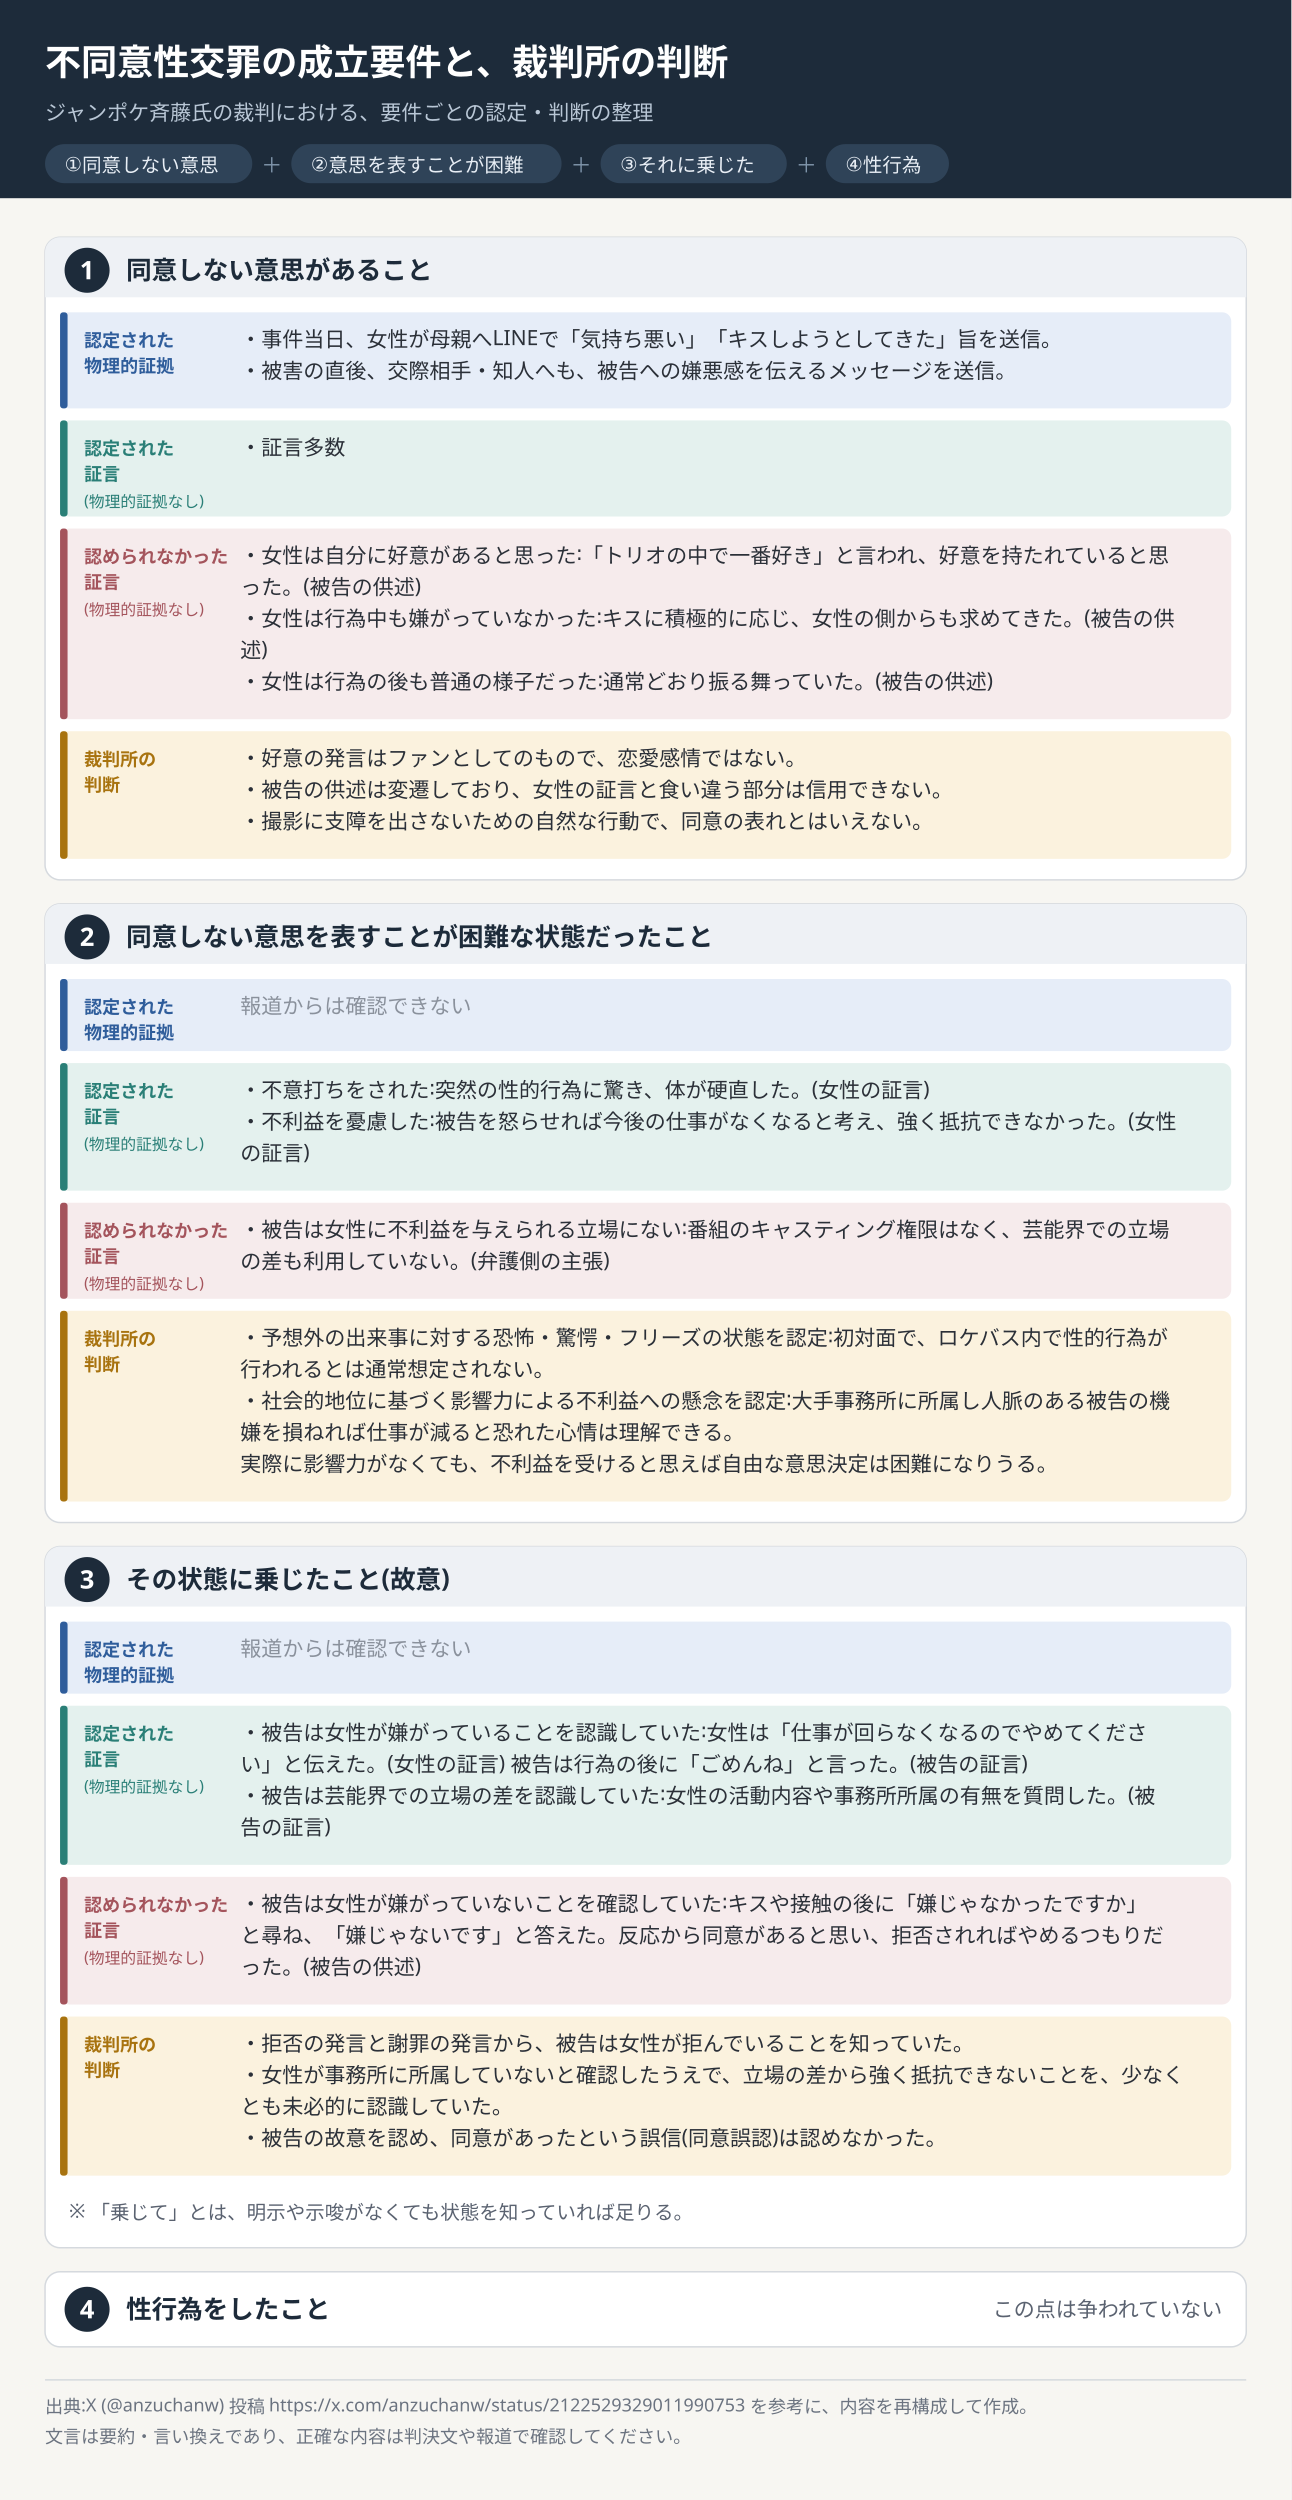
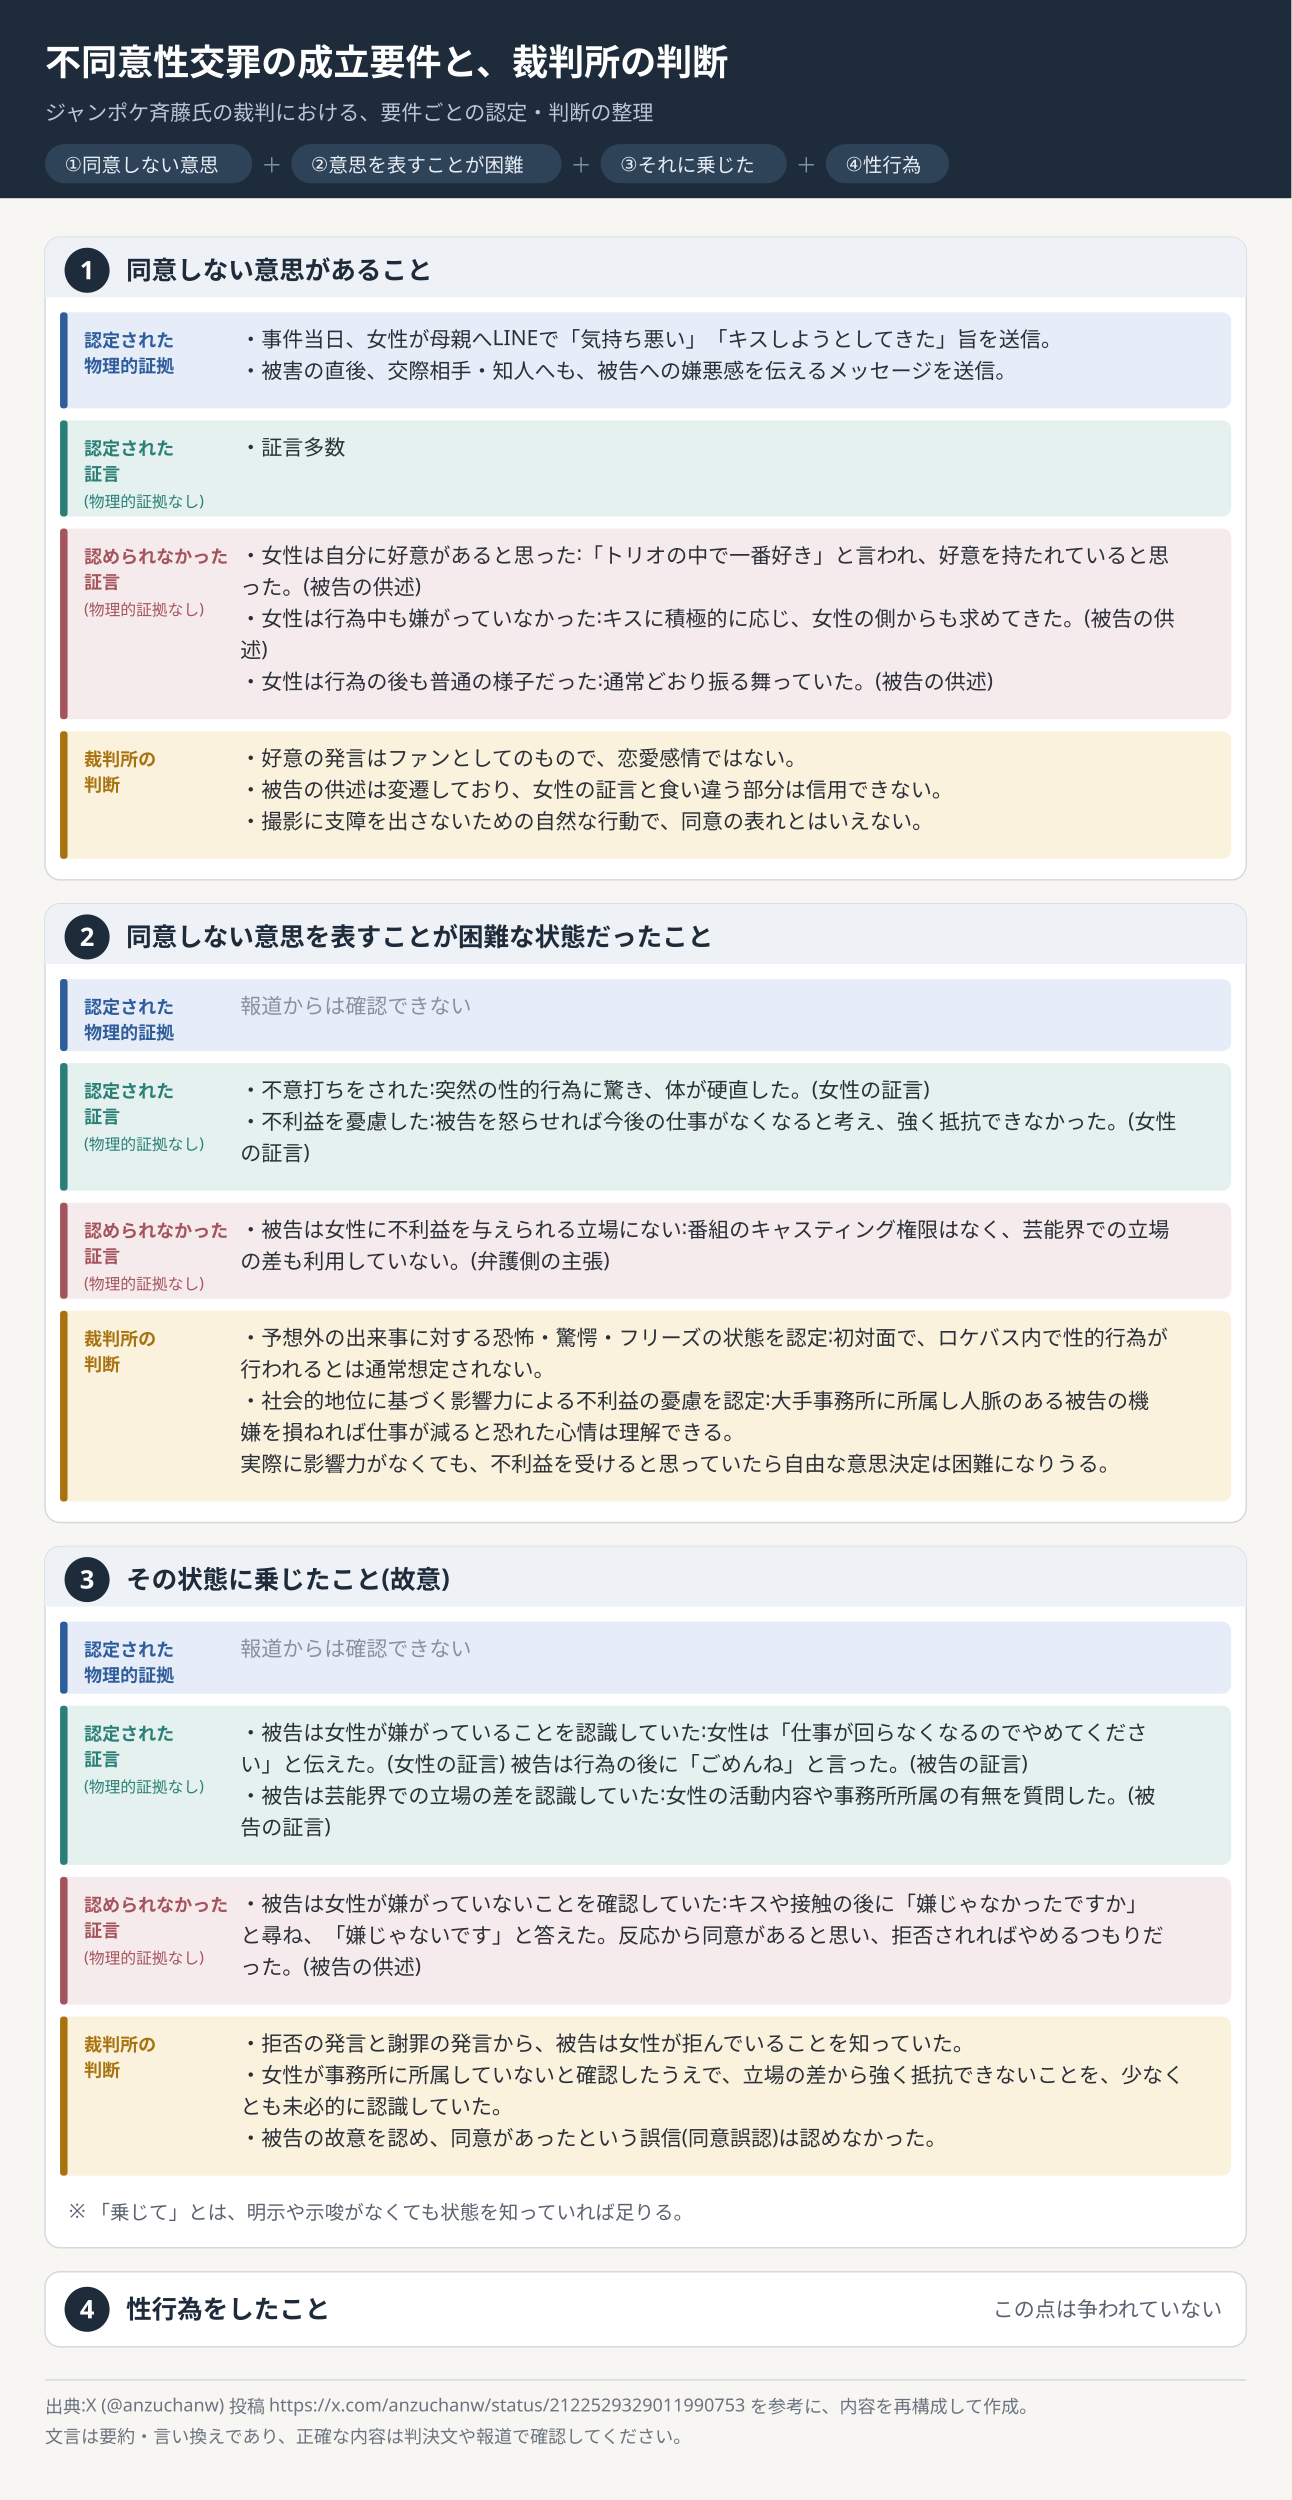
<svg xmlns="http://www.w3.org/2000/svg" viewBox="0 0 860 1665" width="860" height="1665" font-family="'Hiragino Sans','Yu Gothic','Noto Sans JP','Meiryo',sans-serif" role="img" aria-label="不同意性交罪の成立要件と裁判所の判断の整理図">
  <rect width="860" height="1665" fill="#f7f6f2" />
  <rect x="0" y="0" width="860" height="132" fill="#1d2b3a" />
  <text x="30" y="50" font-size="24" font-weight="700" fill="#fff">不同意性交罪の成立要件と、裁判所の判断</text>
  <text x="30" y="80" font-size="14" fill="#b9c7d6">ジャンポケ斉藤氏の裁判における、要件ごとの認定・判断の整理</text>
  <rect x="30" y="96" width="138" height="26" rx="13" fill="#2f4358" />
  <text x="43" y="114" font-size="13" fill="#e8eef5">①同意しない意思</text>
  <text x="174" y="115" font-size="14" fill="#7f95ab">＋</text>
  <rect x="194" y="96" width="180" height="26" rx="13" fill="#2f4358" />
  <text x="207" y="114" font-size="13" fill="#e8eef5">②意思を表すことが困難</text>
  <text x="380" y="115" font-size="14" fill="#7f95ab">＋</text>
  <rect x="400" y="96" width="124" height="26" rx="13" fill="#2f4358" />
  <text x="413" y="114" font-size="13" fill="#e8eef5">③それに乗じた</text>
  <text x="530" y="115" font-size="14" fill="#7f95ab">＋</text>
  <rect x="550" y="96" width="82" height="26" rx="13" fill="#2f4358" />
  <text x="563" y="114" font-size="13" fill="#e8eef5">④性行為</text>
  <rect x="30" y="158" width="800" height="428" rx="10" fill="#fff" stroke="#d5d9de" />
  <path d="M30 168 a10 10 0 0 1 10 -10 h780 a10 10 0 0 1 10 10 v30 h-800 z" fill="#eef1f5" />
  <circle cx="58" cy="180" r="15" fill="#1d2b3a" />
  <text x="58" y="186" font-size="17" font-weight="700" fill="#fff" text-anchor="middle">1</text>
  <text x="84" y="186" font-size="17" font-weight="700" fill="#1d2b3a">同意しない意思があること</text>
  <rect x="40" y="208" width="780" height="64" rx="6" fill="#e6edf8" />
  <rect x="40" y="208" width="5" height="64" rx="2" fill="#2f5d9b" />
  <text x="56" y="231" font-size="12" font-weight="700" fill="#2f5d9b">認定された</text>
  <text x="56" y="248" font-size="12" font-weight="700" fill="#2f5d9b">物理的証拠</text>
  <text x="160" y="231" font-size="14" fill="#2b3038">・事件当日、女性が母親へLINEで「気持ち悪い」「キスしようとしてきた」旨を送信。</text>
  <text x="160" y="252" font-size="14" fill="#2b3038">・被害の直後、交際相手・知人へも、被告への嫌悪感を伝えるメッセージを送信。</text>
  <rect x="40" y="280" width="780" height="64" rx="6" fill="#e4f1ee" />
  <rect x="40" y="280" width="5" height="64" rx="2" fill="#2a7f77" />
  <text x="56" y="303" font-size="12" font-weight="700" fill="#2a7f77">認定された</text>
  <text x="56" y="320" font-size="12" font-weight="700" fill="#2a7f77">証言</text>
  <text x="56" y="337" font-size="10.5" fill="#2a7f77">(物理的証拠なし)</text>
  <text x="160" y="303" font-size="14" fill="#2b3038">・証言多数</text>
  <rect x="40" y="352" width="780" height="127" rx="6" fill="#f6ebec" />
  <rect x="40" y="352" width="5" height="127" rx="2" fill="#a4545c" />
  <text x="56" y="375" font-size="12" font-weight="700" fill="#a4545c">認められなかった</text>
  <text x="56" y="392" font-size="12" font-weight="700" fill="#a4545c">証言</text>
  <text x="56" y="409" font-size="10.5" fill="#a4545c">(物理的証拠なし)</text>
  <text x="160" y="375" font-size="14" fill="#2b3038">・女性は自分に好意があると思った∶「トリオの中で一番好き」と言われ、好意を持たれていると思</text>
  <text x="160" y="396" font-size="14" fill="#2b3038">　った。(被告の供述)</text>
  <text x="160" y="417" font-size="14" fill="#2b3038">・女性は行為中も嫌がっていなかった∶キスに積極的に応じ、女性の側からも求めてきた。(被告の供</text>
  <text x="160" y="438" font-size="14" fill="#2b3038">　述)</text>
  <text x="160" y="459" font-size="14" fill="#2b3038">・女性は行為の後も普通の様子だった∶通常どおり振る舞っていた。(被告の供述)</text>
  <rect x="40" y="487" width="780" height="85" rx="6" fill="#fbf2de" />
  <rect x="40" y="487" width="5" height="85" rx="2" fill="#a8730f" />
  <text x="56" y="510" font-size="12" font-weight="700" fill="#a8730f">裁判所の</text>
  <text x="56" y="527" font-size="12" font-weight="700" fill="#a8730f">判断</text>
  <text x="160" y="510" font-size="14" fill="#2b3038">・好意の発言はファンとしてのもので、恋愛感情ではない。</text>
  <text x="160" y="531" font-size="14" fill="#2b3038">・被告の供述は変遷しており、女性の証言と食い違う部分は信用できない。</text>
  <text x="160" y="552" font-size="14" fill="#2b3038">・撮影に支障を出さないための自然な行動で、同意の表れとはいえない。</text>
  <rect x="30" y="602" width="800" height="412" rx="10" fill="#fff" stroke="#d5d9de" />
  <path d="M30 612 a10 10 0 0 1 10 -10 h780 a10 10 0 0 1 10 10 v30 h-800 z" fill="#eef1f5" />
  <circle cx="58" cy="624" r="15" fill="#1d2b3a" />
  <text x="58" y="630" font-size="17" font-weight="700" fill="#fff" text-anchor="middle">2</text>
  <text x="84" y="630" font-size="17" font-weight="700" fill="#1d2b3a">同意しない意思を表すことが困難な状態だったこと</text>
  <rect x="40" y="652" width="780" height="48" rx="6" fill="#e6edf8" />
  <rect x="40" y="652" width="5" height="48" rx="2" fill="#2f5d9b" />
  <text x="56" y="675" font-size="12" font-weight="700" fill="#2f5d9b">認定された</text>
  <text x="56" y="692" font-size="12" font-weight="700" fill="#2f5d9b">物理的証拠</text>
  <text x="160" y="675" font-size="14" fill="#8a919c">報道からは確認できない</text>
  <rect x="40" y="708" width="780" height="85" rx="6" fill="#e4f1ee" />
  <rect x="40" y="708" width="5" height="85" rx="2" fill="#2a7f77" />
  <text x="56" y="731" font-size="12" font-weight="700" fill="#2a7f77">認定された</text>
  <text x="56" y="748" font-size="12" font-weight="700" fill="#2a7f77">証言</text>
  <text x="56" y="765" font-size="10.5" fill="#2a7f77">(物理的証拠なし)</text>
  <text x="160" y="731" font-size="14" fill="#2b3038">・不意打ちをされた∶突然の性的行為に驚き、体が硬直した。(女性の証言)</text>
  <text x="160" y="752" font-size="14" fill="#2b3038">・不利益を憂慮した∶被告を怒らせれば今後の仕事がなくなると考え、強く抵抗できなかった。(女性</text>
  <text x="160" y="773" font-size="14" fill="#2b3038">　の証言)</text>
  <rect x="40" y="801" width="780" height="64" rx="6" fill="#f6ebec" />
  <rect x="40" y="801" width="5" height="64" rx="2" fill="#a4545c" />
  <text x="56" y="824" font-size="12" font-weight="700" fill="#a4545c">認められなかった</text>
  <text x="56" y="841" font-size="12" font-weight="700" fill="#a4545c">証言</text>
  <text x="56" y="858" font-size="10.5" fill="#a4545c">(物理的証拠なし)</text>
  <text x="160" y="824" font-size="14" fill="#2b3038">・被告は女性に不利益を与えられる立場にない∶番組のキャスティング権限はなく、芸能界での立場</text>
  <text x="160" y="845" font-size="14" fill="#2b3038">　の差も利用していない。(弁護側の主張)</text>
  <rect x="40" y="873" width="780" height="127" rx="6" fill="#fbf2de" />
  <rect x="40" y="873" width="5" height="127" rx="2" fill="#a8730f" />
  <text x="56" y="896" font-size="12" font-weight="700" fill="#a8730f">裁判所の</text>
  <text x="56" y="913" font-size="12" font-weight="700" fill="#a8730f">判断</text>
  <text x="160" y="896" font-size="14" fill="#2b3038">・予想外の出来事に対する恐怖・驚愕・フリーズの状態を認定∶初対面で、ロケバス内で性的行為が</text>
  <text x="160" y="917" font-size="14" fill="#2b3038">　行われるとは通常想定されない。</text>
-   <text x="160" y="938" font-size="14" fill="#2b3038">・社会的地位に基づく影響力による不利益への懸念を認定∶大手事務所に所属し人脈のある被告の機</text>
+   <text x="160" y="938" font-size="14" fill="#2b3038">・社会的地位に基づく影響力による不利益の憂慮を認定∶大手事務所に所属し人脈のある被告の機</text>
  <text x="160" y="959" font-size="14" fill="#2b3038">　嫌を損ねれば仕事が減ると恐れた心情は理解できる。</text>
-   <text x="160" y="980" font-size="14" fill="#2b3038">　実際に影響力がなくても、不利益を受けると思えば自由な意思決定は困難になりうる。</text>
+   <text x="160" y="980" font-size="14" fill="#2b3038">　実際に影響力がなくても、不利益を受けると思っていたら自由な意思決定は困難になりうる。</text>
  <rect x="30" y="1030" width="800" height="467" rx="10" fill="#fff" stroke="#d5d9de" />
  <path d="M30 1040 a10 10 0 0 1 10 -10 h780 a10 10 0 0 1 10 10 v30 h-800 z" fill="#eef1f5" />
  <circle cx="58" cy="1052" r="15" fill="#1d2b3a" />
  <text x="58" y="1058" font-size="17" font-weight="700" fill="#fff" text-anchor="middle">3</text>
  <text x="84" y="1058" font-size="17" font-weight="700" fill="#1d2b3a">その状態に乗じたこと(故意)</text>
  <rect x="40" y="1080" width="780" height="48" rx="6" fill="#e6edf8" />
  <rect x="40" y="1080" width="5" height="48" rx="2" fill="#2f5d9b" />
  <text x="56" y="1103" font-size="12" font-weight="700" fill="#2f5d9b">認定された</text>
  <text x="56" y="1120" font-size="12" font-weight="700" fill="#2f5d9b">物理的証拠</text>
  <text x="160" y="1103" font-size="14" fill="#8a919c">報道からは確認できない</text>
  <rect x="40" y="1136" width="780" height="106" rx="6" fill="#e4f1ee" />
  <rect x="40" y="1136" width="5" height="106" rx="2" fill="#2a7f77" />
  <text x="56" y="1159" font-size="12" font-weight="700" fill="#2a7f77">認定された</text>
  <text x="56" y="1176" font-size="12" font-weight="700" fill="#2a7f77">証言</text>
  <text x="56" y="1193" font-size="10.5" fill="#2a7f77">(物理的証拠なし)</text>
  <text x="160" y="1159" font-size="14" fill="#2b3038">・被告は女性が嫌がっていることを認識していた∶女性は「仕事が回らなくなるのでやめてくださ</text>
  <text x="160" y="1180" font-size="14" fill="#2b3038">　い」と伝えた。(女性の証言) 被告は行為の後に「ごめんね」と言った。(被告の証言)</text>
  <text x="160" y="1201" font-size="14" fill="#2b3038">・被告は芸能界での立場の差を認識していた∶女性の活動内容や事務所所属の有無を質問した。(被</text>
  <text x="160" y="1222" font-size="14" fill="#2b3038">　告の証言)</text>
  <rect x="40" y="1250" width="780" height="85" rx="6" fill="#f6ebec" />
  <rect x="40" y="1250" width="5" height="85" rx="2" fill="#a4545c" />
  <text x="56" y="1273" font-size="12" font-weight="700" fill="#a4545c">認められなかった</text>
  <text x="56" y="1290" font-size="12" font-weight="700" fill="#a4545c">証言</text>
  <text x="56" y="1307" font-size="10.5" fill="#a4545c">(物理的証拠なし)</text>
  <text x="160" y="1273" font-size="14" fill="#2b3038">・被告は女性が嫌がっていないことを確認していた∶キスや接触の後に「嫌じゃなかったですか」</text>
  <text x="160" y="1294" font-size="14" fill="#2b3038">　と尋ね、「嫌じゃないです」と答えた。反応から同意があると思い、拒否されればやめるつもりだ</text>
  <text x="160" y="1315" font-size="14" fill="#2b3038">　った。(被告の供述)</text>
  <rect x="40" y="1343" width="780" height="106" rx="6" fill="#fbf2de" />
  <rect x="40" y="1343" width="5" height="106" rx="2" fill="#a8730f" />
  <text x="56" y="1366" font-size="12" font-weight="700" fill="#a8730f">裁判所の</text>
  <text x="56" y="1383" font-size="12" font-weight="700" fill="#a8730f">判断</text>
  <text x="160" y="1366" font-size="14" fill="#2b3038">・拒否の発言と謝罪の発言から、被告は女性が拒んでいることを知っていた。</text>
  <text x="160" y="1387" font-size="14" fill="#2b3038">・女性が事務所に所属していないと確認したうえで、立場の差から強く抵抗できないことを、少なく</text>
  <text x="160" y="1408" font-size="14" fill="#2b3038">　とも未必的に認識していた。</text>
  <text x="160" y="1429" font-size="14" fill="#2b3038">・被告の故意を認め、同意があったという誤信(同意誤認)は認めなかった。</text>
  <text x="46" y="1477" font-size="13" fill="#5a6270">※ 「乗じて」とは、明示や示唆がなくても状態を知っていれば足りる。</text>
  <rect x="30" y="1513" width="800" height="50" rx="10" fill="#fff" stroke="#d5d9de" />
  <circle cx="58" cy="1538" r="15" fill="#1d2b3a" />
  <text x="58" y="1544" font-size="17" font-weight="700" fill="#fff" text-anchor="middle">4</text>
  <text x="84" y="1544" font-size="17" font-weight="700" fill="#1d2b3a">性行為をしたこと</text>
  <text x="814" y="1543" font-size="14" fill="#5a6270" text-anchor="end">この点は争われていない</text>
  <line x1="30" y1="1585" x2="830" y2="1585" stroke="#d5d9de" />
  <text x="30" y="1607" font-size="12" fill="#6b7380">出典:X (@anzuchanw) 投稿 https://x.com/anzuchanw/status/2122529329011990753 を参考に、内容を再構成して作成。</text>
  <text x="30" y="1627" font-size="12" fill="#6b7380">文言は要約・言い換えであり、正確な内容は判決文や報道で確認してください。</text>
</svg>
